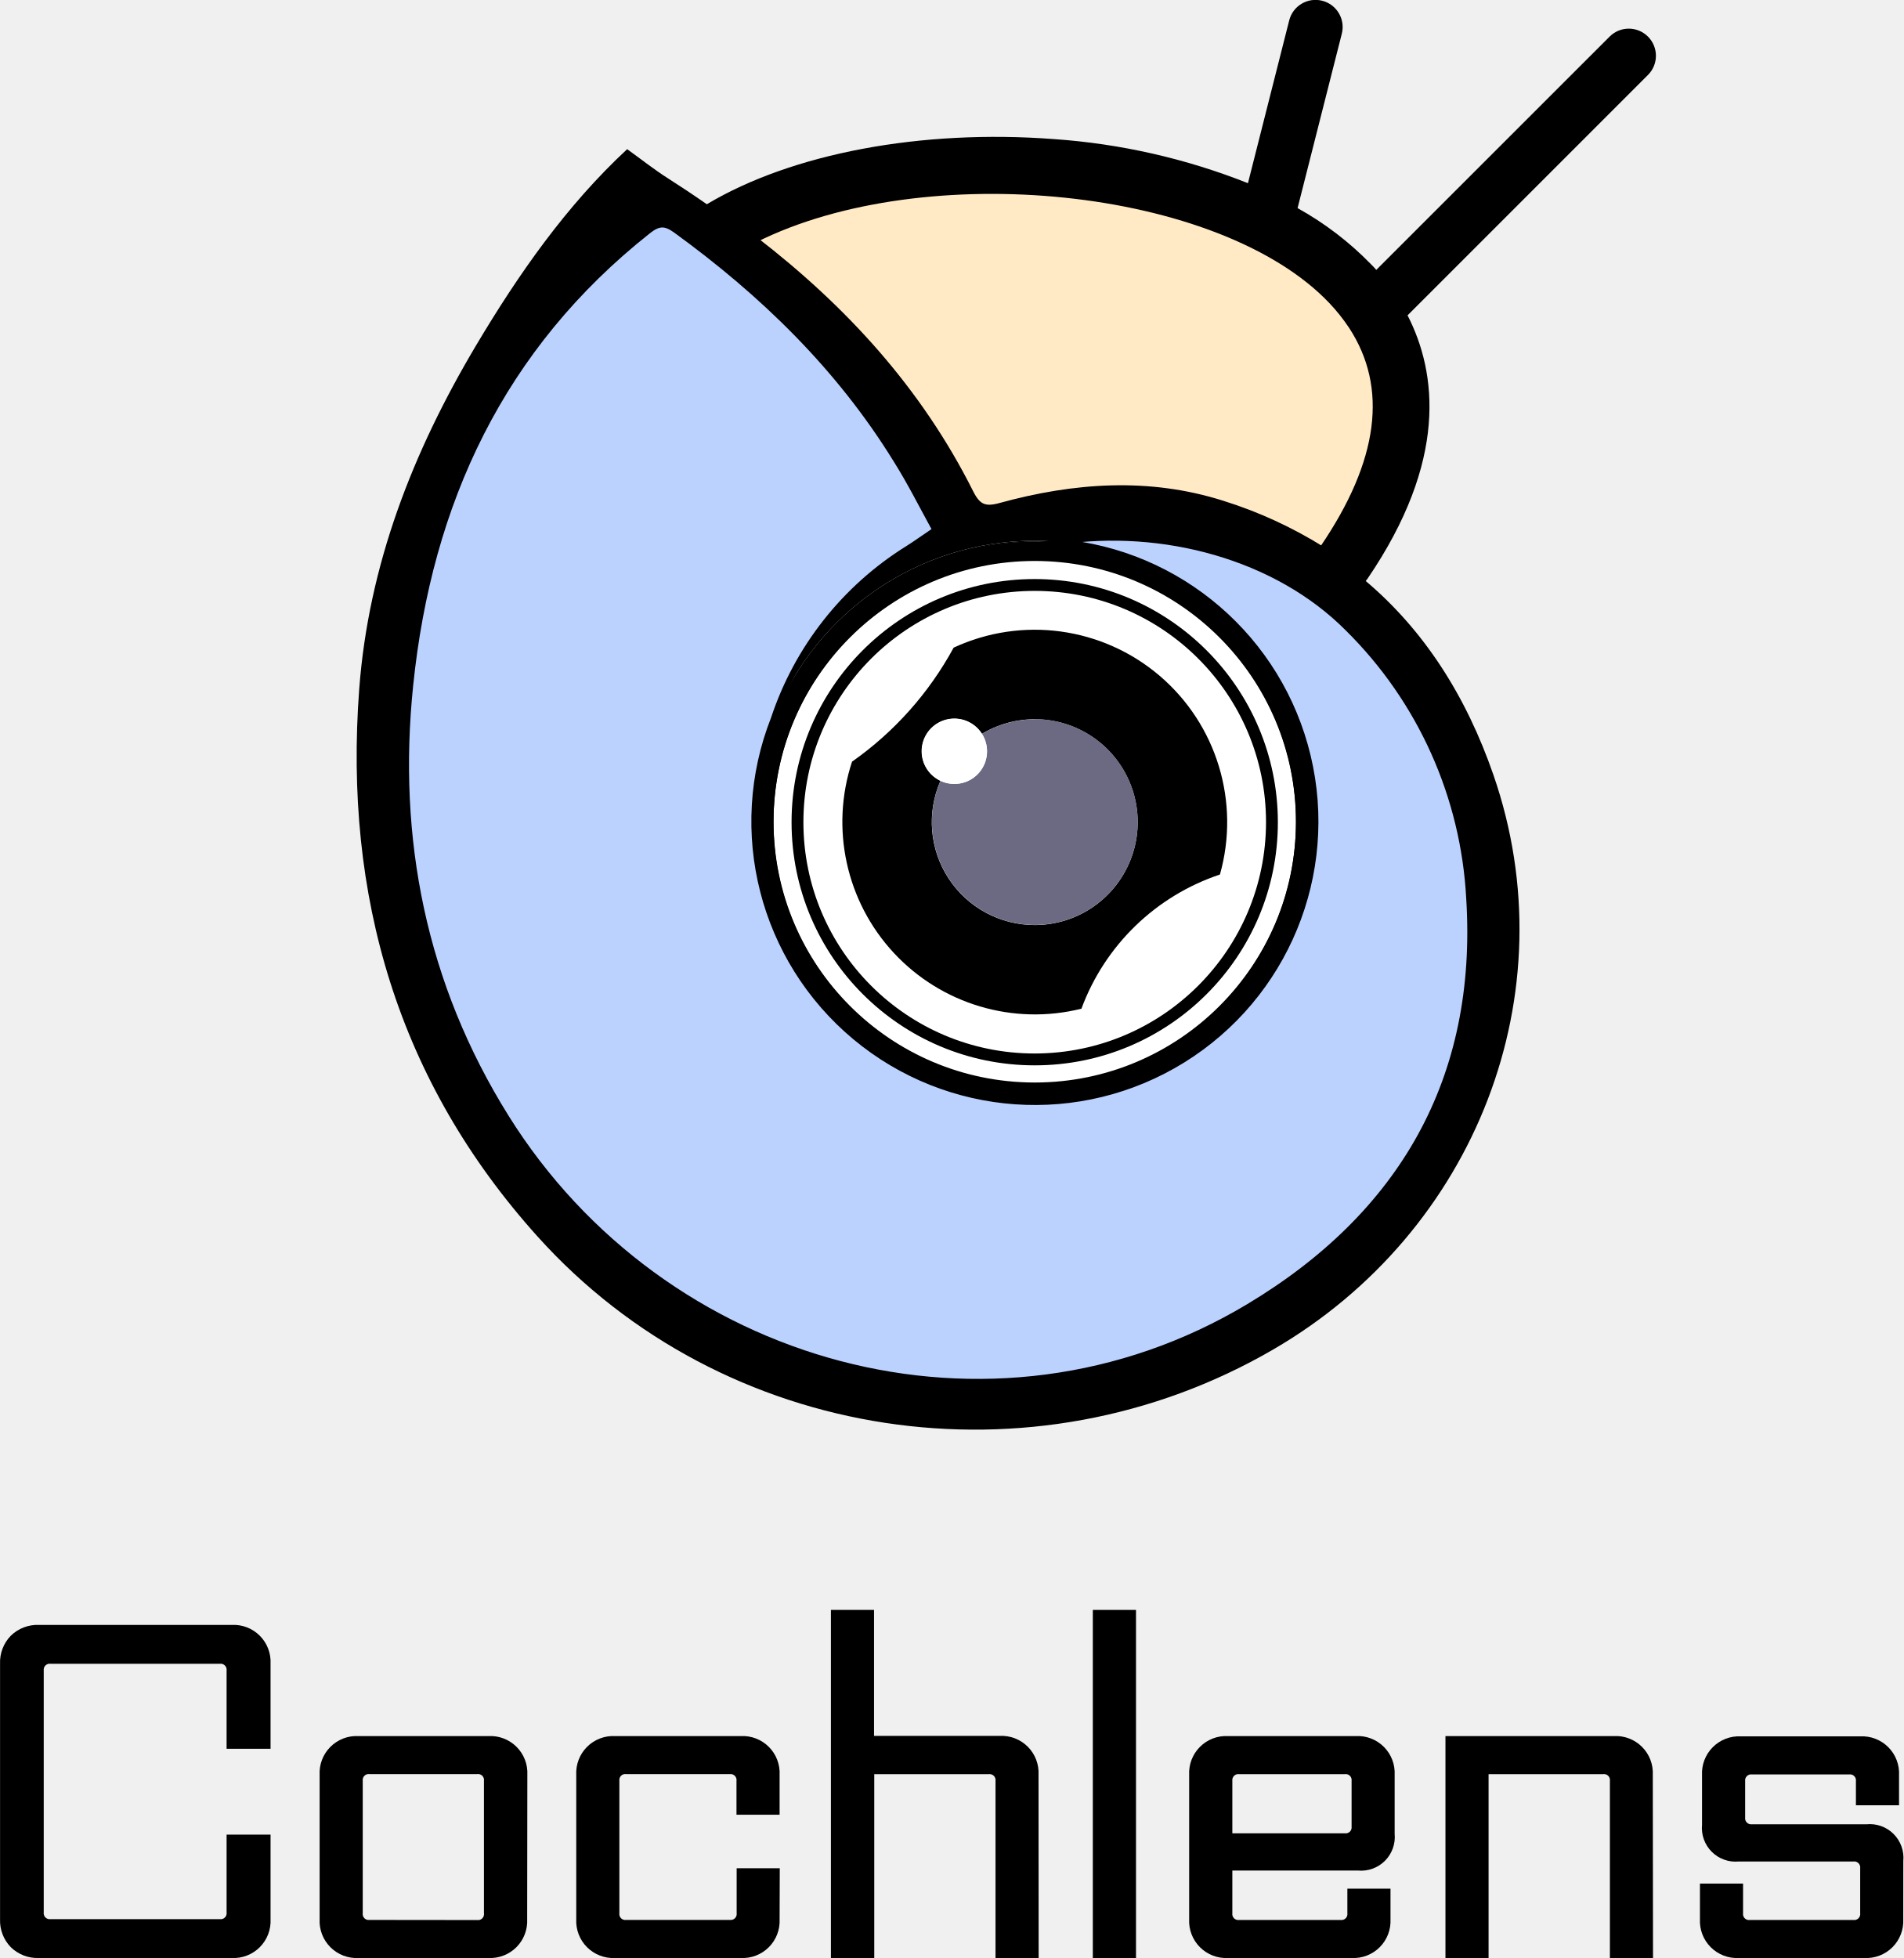
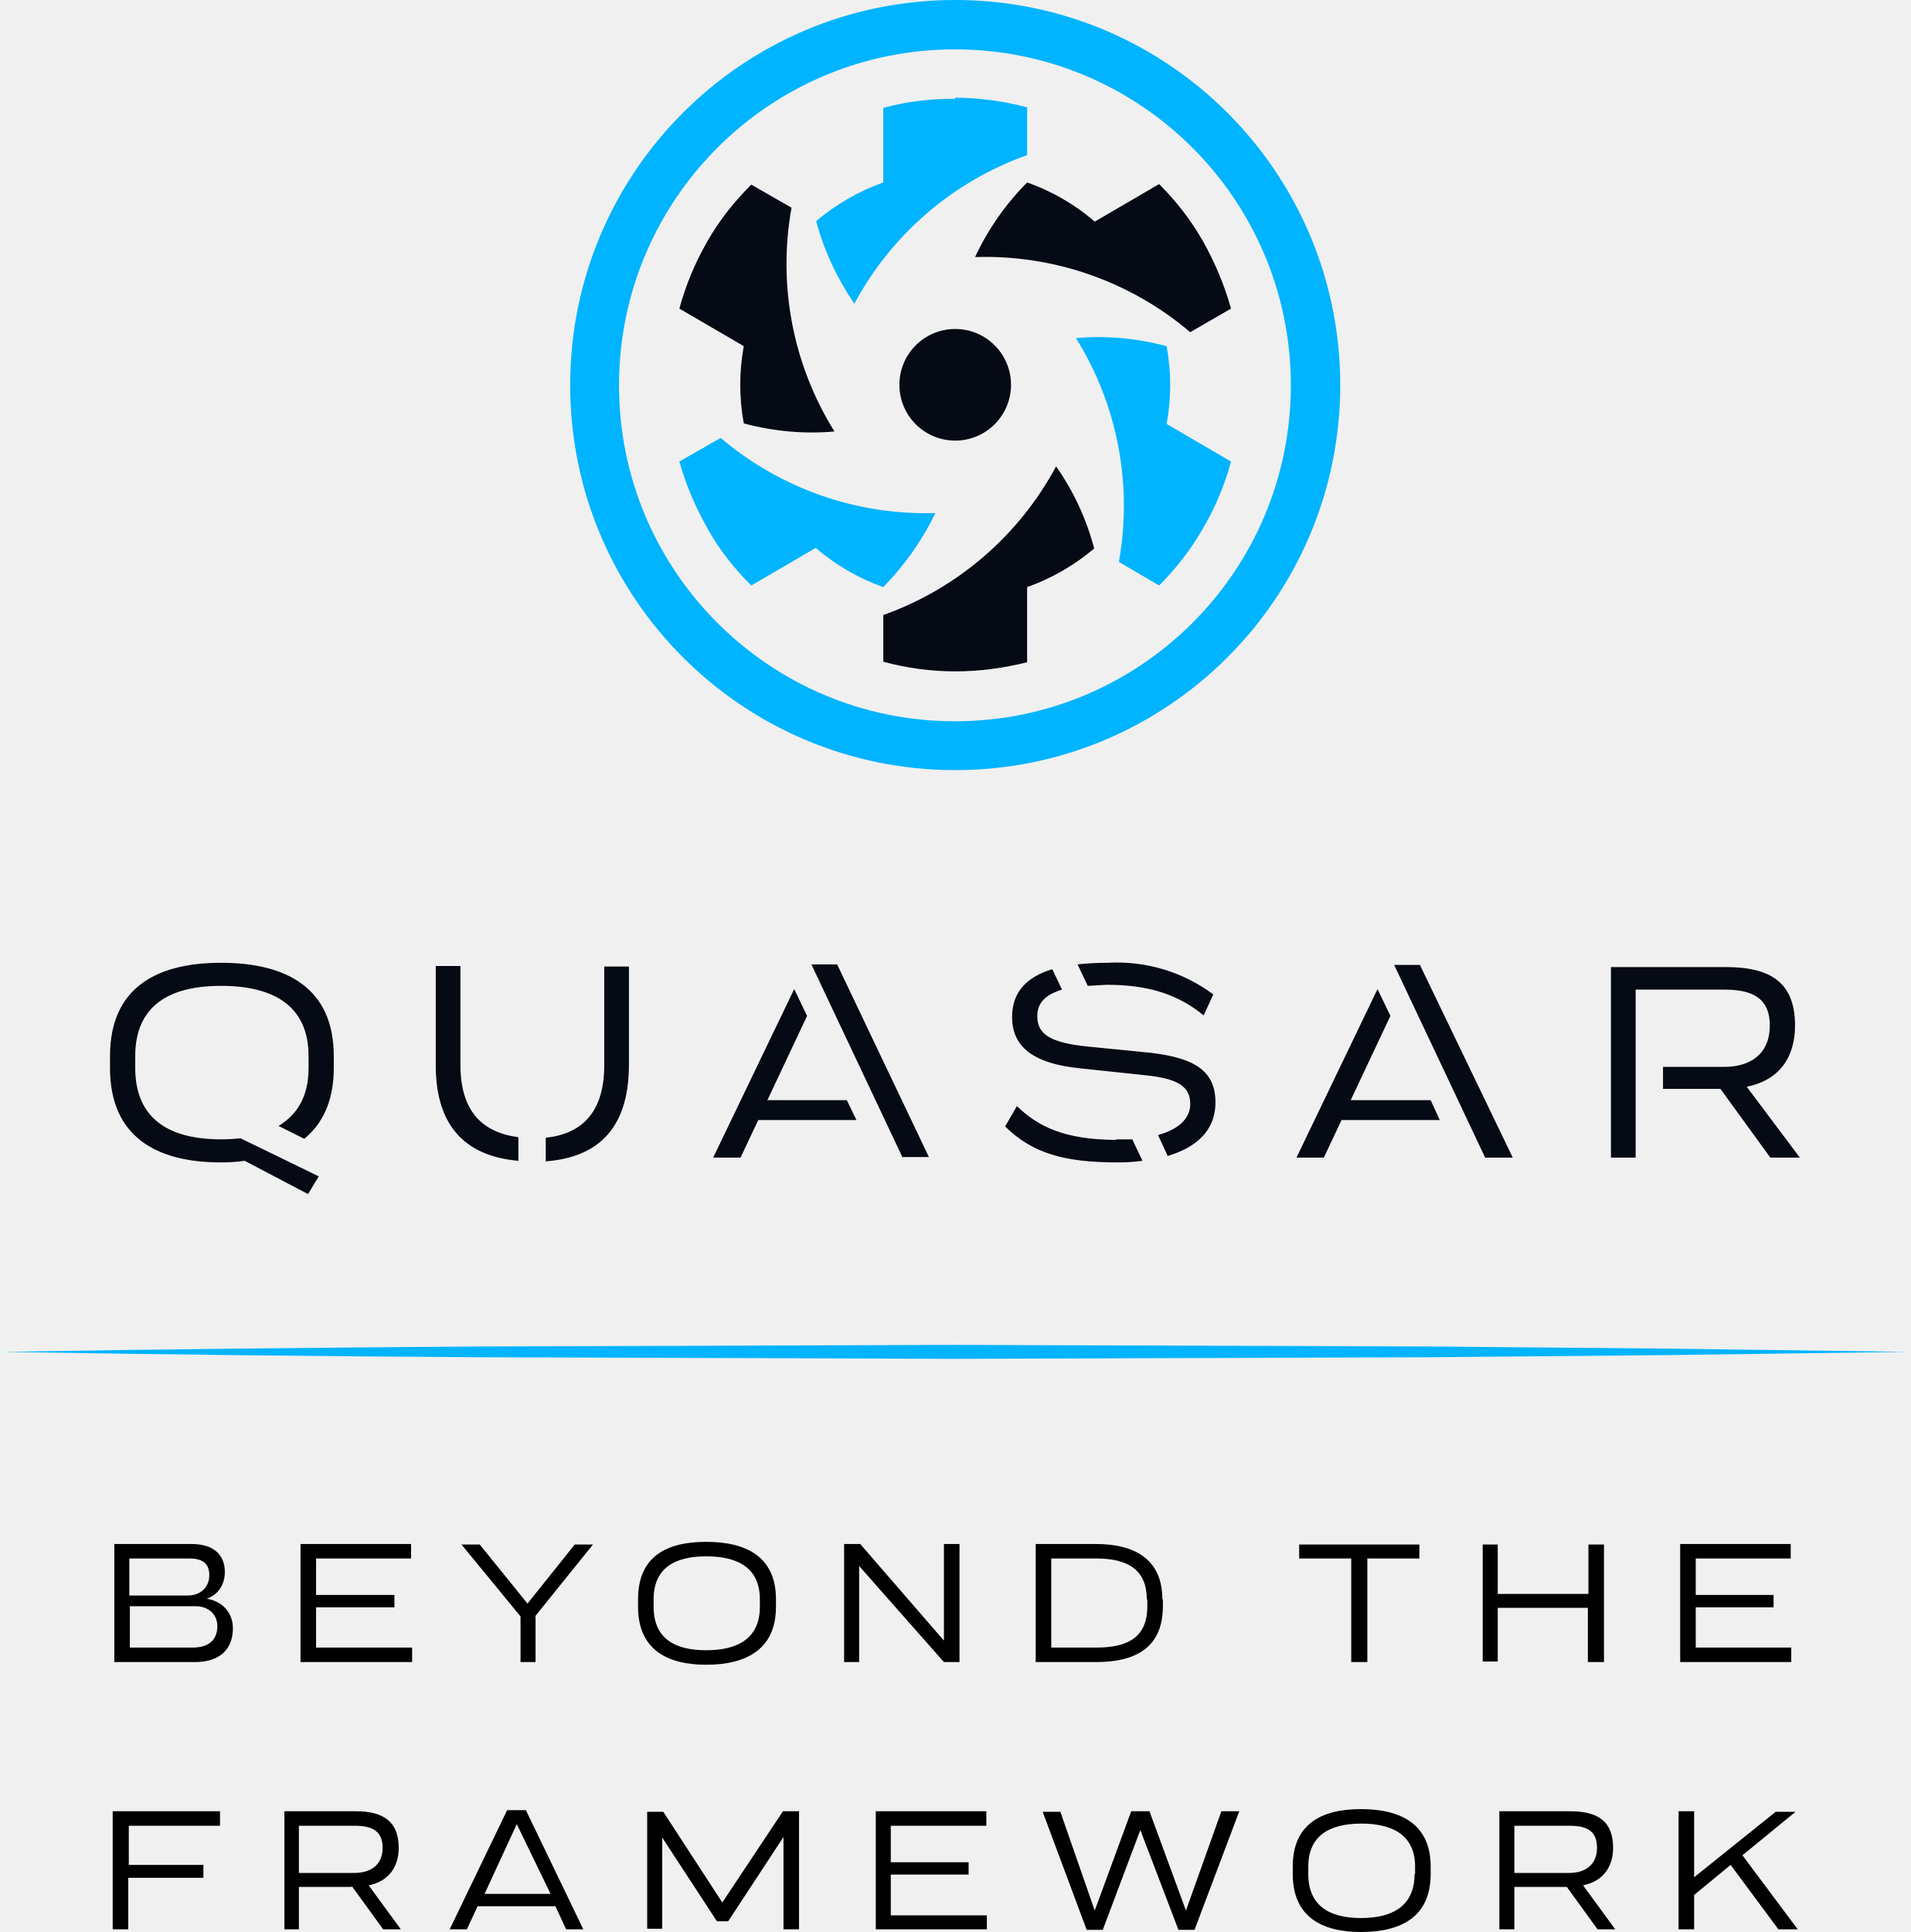
- <svg xmlns="http://www.w3.org/2000/svg" viewBox="0 0 339.01 348.76">
-   <defs>
-     <style>.cls-1{fill:#fff;}.cls-2{fill:#bbd2ff;}.cls-2,.cls-3{stroke:#000;stroke-miterlimit:10;}.cls-3{fill:#ffeac5;}.cls-4{fill:#6c6a83;}</style>
-   </defs>
-   <g id="Layer_2" data-name="Layer 2">
-     <g id="Layer_1-2" data-name="Layer 1">
-       <circle class="cls-1" cx="184.3" cy="146.28" r="46.52" transform="translate(-41.95 81.66) rotate(-22.5)" />
-       <path class="cls-2" d="M188.63,96.51A50,50,0,1,1,137.81,128a56.68,56.68,0,0,1,23.88-30.3c1.5-.94,2.94-2,4.88-3.3-2.31-4.19-4.44-8.47-7-12.53C149.44,65.46,135.89,52.28,120.34,41c-1.91-1.38-3.08-1.27-4.87.14C89.31,61.82,76.45,89.54,73.1,122c-2.84,27.43,2.32,53.39,17.06,77,27.9,44.7,86.49,61.17,132.26,33.72,27.22-16.32,41.25-40.51,39.24-72.66a73,73,0,0,0-21.58-48.1C227.36,99.14,207.09,93.75,188.63,96.51Z" />
-       <path class="cls-3" d="M172.91,87.77c1.29,2.56,2.52,3.07,5.29,2.3,13.1-3.6,26.39-4.56,39.49-.41a76.6,76.6,0,0,1,17.78,8.16l.11-.17C246.1,82.23,247.82,69,240.72,58.13l-.11-.16a32.73,32.73,0,0,0-3.43-4.29c-19.72-20.84-72.57-26.06-102.65-11C150.29,54.85,163.67,69.33,172.91,87.77Z" />
-       <path d="M184.3,196.26a50,50,0,0,0,4.33-99.75l-.68.1c-1.14-.08-2.28-.13-3.43-.13a50.06,50.06,0,0,0-48.1,36.43c.39-1.66.86-3.3,1.39-4.92a50,50,0,0,0,46.49,68.27Zm0-96.5a46.53,46.53,0,1,1-46.52,46.52A46.58,46.58,0,0,1,184.3,99.76Z" />
-       <path d="M184.52,96.48c1.15,0,2.29,0,3.43.13l.68-.1c-1.42-.13-2.87-.2-4.33-.2A50,50,0,0,0,137.81,128c-.53,1.62-1,3.26-1.39,4.92A50.06,50.06,0,0,1,184.52,96.48Z" />
-       <path d="M184.3,103.14a43.31,43.31,0,1,0,43.31,43.31A43.36,43.36,0,0,0,184.3,103.14Zm0,84.51a41.2,41.2,0,1,1,41.2-41.2A41.24,41.24,0,0,1,184.3,187.65Z" />
-       <path d="M293.53,6.52a4.82,4.82,0,0,0-6.83,0L245.14,48.07c-.31-.36-.63-.7-.94-1a56.35,56.35,0,0,0-13.08-10L239,6a4.83,4.83,0,0,0-9.37-2.37l-7.35,29a115.36,115.36,0,0,0-34.63-7.86C164.16,23,141.12,27.29,125.9,36.38Q122.48,34,119,31.78c-2.4-1.52-4.63-3.29-7.29-5.21-10.78,10-19.3,22.16-26.94,35-11.26,18.94-19.13,39.05-20.79,61.2-2.75,36.81,6.87,69.81,31.77,97.48,33.08,36.77,88.2,45,131,20.14,36.18-21,52.66-63.57,39.28-102.29-4.88-14.14-12.38-25.83-22.77-34.61a3.9,3.9,0,0,0,.31-.4c14.31-21,12.4-36.64,7.14-46.92l42.83-42.83A4.82,4.82,0,0,0,293.53,6.52ZM261.66,160c2,32.15-12,56.34-39.24,72.66-45.77,27.45-104.36,11-132.26-33.72-14.74-23.59-19.9-49.55-17.06-77,3.35-32.45,16.21-60.17,42.37-80.82,1.79-1.41,3-1.52,4.87-.14,15.55,11.25,29.1,24.43,39.27,40.83,2.52,4.06,4.65,8.34,7,12.53-1.94,1.32-3.38,2.36-4.88,3.3A56.68,56.68,0,0,0,137.81,128,50,50,0,0,1,184.3,96.31c1.46,0,2.91.07,4.33.2,18.46-2.76,38.73,2.63,51.45,15.42A73,73,0,0,1,261.66,160ZM235.58,97.65l-.11.17a76.6,76.6,0,0,0-17.78-8.16c-13.1-4.15-26.39-3.19-39.49.41-2.77.77-4,.26-5.29-2.3-9.24-18.44-22.62-32.92-38.38-45.1,30.08-15,82.93-9.83,102.65,11A32.73,32.73,0,0,1,240.61,58l.11.16C247.82,69,246.1,82.23,235.58,97.65Z" />
-       <path d="M184.3,96.48a50,50,0,1,0,50,50A50,50,0,0,0,184.3,96.48Zm0,96.5a46.53,46.53,0,1,1,46.53-46.53A46.58,46.58,0,0,1,184.3,193Z" />
-       <path d="M217.29,155.77a34.28,34.28,0,0,0-47.43-40.41,59.55,59.55,0,0,1-18.1,20.31,34.29,34.29,0,0,0,40.86,44A39.72,39.72,0,0,1,217.29,155.77Zm-33,9a18.33,18.33,0,0,1-16.78-25.69,5.82,5.82,0,1,1,7.39-8.37,18.33,18.33,0,1,1,9.39,34.06Z" />
-       <path class="cls-4" d="M184.3,128.13a18.18,18.18,0,0,0-9.39,2.59,5.82,5.82,0,0,1-7.39,8.37,18.33,18.33,0,1,0,16.78-11Z" />
-       <path class="cls-1" d="M174.91,130.72a5.81,5.81,0,1,0,.9,3.09A5.81,5.81,0,0,0,174.91,130.72Z" />
-       <path d="M48.19,341.84a6.59,6.59,0,0,1-6.92,6.92H6.93a6.78,6.78,0,0,1-5-1.92,6.77,6.77,0,0,1-1.92-5V296.35a6.77,6.77,0,0,1,1.92-5,6.78,6.78,0,0,1,5-1.92H41.27a6.59,6.59,0,0,1,6.92,6.92v15.14H40.36V297.56a1.07,1.07,0,0,0-1.2-1.21H9a1.07,1.07,0,0,0-1.21,1.21v43.07A1.07,1.07,0,0,0,9,341.84H39.16a1.06,1.06,0,0,0,1.2-1.21V326.78h7.83Z" />
-       <path d="M93.9,341.84A6.59,6.59,0,0,1,87,348.76H63.86a6.59,6.59,0,0,1-6.93-6.92V316.16a6.59,6.59,0,0,1,6.93-6.93H87a6.59,6.59,0,0,1,6.93,6.93ZM85,342a1.06,1.06,0,0,0,1.2-1.21V317.21A1.06,1.06,0,0,0,85,316H65.81a1.06,1.06,0,0,0-1.2,1.2v23.57a1.06,1.06,0,0,0,1.2,1.21Z" />
-       <path d="M138.86,341.84a6.59,6.59,0,0,1-6.93,6.92H109.56a6.59,6.59,0,0,1-6.92-6.92V316.16a6.59,6.59,0,0,1,6.92-6.93h22.37a6.59,6.59,0,0,1,6.93,6.93v7.08h-7.68v-6A1.07,1.07,0,0,0,130,316H111.52a1.06,1.06,0,0,0-1.2,1.2v23.57a1.06,1.06,0,0,0,1.2,1.21H130a1.07,1.07,0,0,0,1.21-1.21v-8h7.68Z" />
-       <path d="M185,348.76h-7.68V317.21a1.07,1.07,0,0,0-1.21-1.2H155.72v32.75H148v-62h7.68v22.44h22.37a6.59,6.59,0,0,1,6.93,6.93Z" />
-       <path d="M202.34,348.76h-7.69v-62h7.69Z" />
-       <path d="M247.67,341.84a6.59,6.59,0,0,1-6.93,6.92h-22a6.59,6.59,0,0,1-6.93-6.92V316.16a6.59,6.59,0,0,1,6.93-6.93h22.74a6.59,6.59,0,0,1,6.93,6.93v10.47a6,6,0,0,1-6.55,6.55H219.5v7.6a1.07,1.07,0,0,0,1.21,1.21h18.07a1.07,1.07,0,0,0,1.21-1.21v-4.37h7.68Zm-8.14-15.29a1.06,1.06,0,0,0,1.21-1.2v-8.14a1.06,1.06,0,0,0-1.21-1.2H220.71a1.07,1.07,0,0,0-1.21,1.2v9.34Z" />
-       <path d="M294.43,348.76h-7.68V317.21a1.06,1.06,0,0,0-1.21-1.2h-20.4v32.75h-7.68V309.23h30a6.59,6.59,0,0,1,6.93,6.93Z" />
-       <path d="M339,341.84a6.59,6.59,0,0,1-6.93,6.92H309.71a6.59,6.59,0,0,1-6.92-6.92v-6.33h7.68v5.27a1.06,1.06,0,0,0,1.2,1.21h18.45a1.07,1.07,0,0,0,1.21-1.21v-8a1.07,1.07,0,0,0-1.21-1.21H309.71a6,6,0,0,1-6.55-6.55v-8.81a6.59,6.59,0,0,1,6.93-6.93h21.24a6.59,6.59,0,0,1,6.92,6.93v5.35h-7.68v-4.3a1.06,1.06,0,0,0-1.2-1.2H312.05a1.07,1.07,0,0,0-1.21,1.2v6.48a1.07,1.07,0,0,0,1.21,1.2h20.41a6,6,0,0,1,6.55,6.55Z" />
-     </g>
-   </g>
+ <svg xmlns="http://www.w3.org/2000/svg" viewBox="0 0 356 360">
+   <path d="M43.4 303.4c0 3.8-2.3 6.3-7.1 6.3h-15v-22h14.4c4.3 0 6.2 2.2 6.2 5.2 0 2.6-1.5 4.4-3.4 5 2.8.4 4.9 2.5 4.9 5.5zm-8-13H24.1v6.9H35c2.1 0 4-1.3 4-3.8 0-2.2-1.3-3.1-3.7-3.1zm5.1 12.6c0-2.3-1.8-3.7-4-3.7H24.2v7.7h11.7c3.4 0 4.6-1.8 4.6-4zm36.3 4v2.7H56v-22h20.6v2.7H58.9v6.8h14.6v2.3H58.9v7.5h17.9zm23-5.8v8.5H97v-8.5l-11-13.4h3.4l8.9 11 8.8-11h3.4l-10.8 13.4zm19.1-1.8V298c0-7.9 5.2-10.7 12.7-10.7 7.5 0 13 2.8 13 10.7v1.4c0 7.9-5.5 10.8-13 10.8s-12.7-3-12.7-10.8zm22.7 0V298c0-5.7-3.9-8-10-8-6 0-9.8 2.3-9.8 8v1.4c0 5.8 3.8 8.1 9.8 8.1 6 0 10-2.3 10-8.1zm37.2-11.6v21.9h-2.9l-15.8-17.9v17.9h-2.8v-22h3l15.6 18v-18h2.9zm37.9 10.2v1.3c0 7.8-5.2 10.4-12.4 10.4H193v-22h11.2c7.2 0 12.4 2.8 12.4 10.3zm-3 0c0-5.3-3.3-7.6-9.4-7.6h-8.4V307h8.4c6 0 9.5-2 9.5-7.7V298zm50.8-7.6h-9.7v19.3h-3v-19.3h-9.7v-2.6h22.4v2.6zm34.4-2.6v21.9h-3v-10.1h-16.8v10h-2.8v-21.8h2.8v9.2H296v-9.2h2.9zm34.9 19.2v2.7h-20.7v-22h20.6v2.7H316v6.8h14.5v2.3H316v7.5h17.8zM24 340.2v7.3h13.9v2.4h-14v9.6H21v-22h20v2.7H24zm41.5 11.4h-9.8v7.9H53v-22h13.3c5.1 0 8 1.9 8 6.8 0 3.7-2 6.3-5.6 7l6 8.2h-3.3l-5.8-8zm-9.8-2.6H66c3.1 0 5.3-1.5 5.3-4.7 0-3.3-2.2-4.1-5.3-4.1H55.7v8.8zm47.9 6.2H89l-2 4.3h-3.2l10.7-22.2H98l10.7 22.2h-3.2l-2-4.3zm-1-2.3l-6.3-13-6 13h12.2zm46.3-15.3v21.9H146v-17.2L135.7 358h-2.1l-10.2-15.6v17h-2.8v-21.8h3l11 16.9 11.3-17h3zm35 19.3v2.6h-20.7v-22h20.6v2.7H166v6.8h14.5v2.3H166v7.6h17.8zm47-19.3l-8.3 22h-3l-7.1-18.6-7 18.6h-3l-8.2-22h3.3L204 356l6.8-18.5h3.4L221 356l6.6-18.5h3.3zm10 11.6v-1.4c0-7.8 5.2-10.7 12.7-10.7 7.6 0 13 2.9 13 10.7v1.4c0 7.9-5.4 10.8-13 10.8-7.5 0-12.7-3-12.7-10.8zm22.8 0v-1.4c0-5.7-4-8-10-8s-9.9 2.3-9.9 8v1.4c0 5.8 3.8 8.2 9.8 8.2 6.1 0 10-2.4 10-8.2zm28.3 2.4h-9.8v7.9h-2.8v-22h13.2c5.2 0 8 1.9 8 6.8 0 3.7-2 6.3-5.6 7l6 8.2h-3.3l-5.8-8zm-9.8-2.6h10.2c3 0 5.2-1.5 5.2-4.7 0-3.3-2.1-4.1-5.2-4.1h-10.2v8.8zm40.3-1.5l-6.8 5.6v6.4h-2.9v-22h2.9v12.3l15.2-12.2h3.7l-9.9 8.1 10.3 13.8h-3.6l-8.9-12z" />
+   <path fill="#050A14" d="M188.4 71.7a10.4 10.4 0 01-20.8 0 10.4 10.4 0 1120.8 0zM224.2 45c-2.2-3.9-5-7.5-8.2-10.7l-12 7c-3.7-3.2-8-5.7-12.6-7.3a49.4 49.4 0 00-9.7 13.9 59 59 0 0140.1 14l7.6-4.4a57 57 0 00-5.2-12.5zM178 125.1c4.5 0 9-.6 13.4-1.7v-14a40 40 0 0012.5-7.2 47.7 47.7 0 00-7.1-15.3 59 59 0 01-32.2 27.7v8.7c4.4 1.2 8.9 1.8 13.4 1.8zM131.8 45c-2.3 4-4 8.1-5.2 12.5l12 7a40 40 0 000 14.4c5.7 1.5 11.3 2 16.9 1.5a59 59 0 01-8-41.7l-7.5-4.3c-3.2 3.2-6 6.7-8.2 10.6z" />
+   <path fill="#00B4FF" d="M224.2 98.4c2.3-3.9 4-8 5.2-12.4l-12-7a40 40 0 000-14.5c-5.7-1.5-11.3-2-16.9-1.5a59 59 0 018 41.7l7.5 4.4c3.2-3.2 6-6.8 8.2-10.7zm-92.4 0c2.2 4 5 7.5 8.2 10.7l12-7a40 40 0 0012.6 7.3c4-4.1 7.3-8.8 9.7-13.8a59 59 0 01-40-14l-7.7 4.4c1.2 4.3 3 8.5 5.2 12.4zm46.2-80c-4.5 0-9 .5-13.4 1.7V34a40 40 0 00-12.5 7.2c1.5 5.7 4 10.8 7.1 15.4a59 59 0 0132.2-27.7V20a53.3 53.3 0 00-13.4-1.8z" />
+   <path fill="#00B4FF" d="M178 9.2a62.6 62.6 0 11-.1 125.2A62.6 62.6 0 01178 9.2m0-9.2a71.7 71.7 0 100 143.5A71.7 71.7 0 00178 0z" />
+   <path fill="#050A14" d="M96.6 212v4.3c-9.2-.8-15.4-5.8-15.4-17.8V180h4.6v18.4c0 8.6 4 12.6 10.8 13.5zm16-31.9v18.4c0 8.9-4.3 12.8-10.9 13.5v4.4c9.2-.7 15.5-5.6 15.5-18v-18.3h-4.7zM62.2 199v-2.2c0-12.7-8.8-17.4-21-17.4-12.1 0-20.7 4.7-20.7 17.4v2.2c0 12.8 8.6 17.6 20.7 17.6 1.5 0 3-.1 4.4-.3l11.8 6.2 2-3.3-8.2-4-6.4-3.1a32 32 0 01-3.6.2c-9.8 0-16-3.9-16-13.3v-2.2c0-9.3 6.2-13.1 16-13.1 9.9 0 16.3 3.8 16.3 13.1v2.2c0 5.3-2.1 8.7-5.6 10.8l4.8 2.4c3.4-2.8 5.5-7 5.5-13.2zM168 215.6h5.1L156 179.7h-4.8l17 36zM143 205l7.4-15.7-2.4-5-15.1 31.4h5.1l3.3-7h18.3l-1.8-3.7H143zm133.7 10.7h5.2l-17.3-35.9h-4.8l17 36zm-25-10.7l7.4-15.7-2.4-5-15.1 31.4h5.1l3.3-7h18.3l-1.7-3.7h-14.8zm73.8-2.5c6-1.2 9-5.4 9-11.4 0-8-4.5-10.9-12.9-10.9h-21.4v35.5h4.6v-31.3h16.5c5 0 8.5 1.4 8.5 6.7 0 5.2-3.5 7.7-8.5 7.7h-11.4v4.1h10.7l9.3 12.8h5.5l-9.9-13.2zm-117.4 9.9c-9.7 0-14.7-2.5-18.6-6.3l-2.2 3.8c5.1 5 11 6.7 21 6.7 1.6 0 3.1-.1 4.6-.3l-1.9-4h-3zm18.4-7c0-6.4-4.7-8.6-13.8-9.4l-10.1-1c-6.7-.7-9.3-2.2-9.3-5.6 0-2.5 1.4-4 4.6-5l-1.8-3.8c-4.7 1.4-7.5 4.2-7.5 8.9 0 5.2 3.4 8.7 13 9.6l11.3 1.2c6.4.6 8.9 2 8.9 5.4 0 2.7-2.1 4.7-6 5.8l1.8 3.9c5.3-1.6 8.9-4.7 8.9-10zm-20.3-21.9c7.9 0 13.3 1.8 18.1 5.7l1.8-3.9a30 30 0 00-19.6-5.9c-2 0-4 .1-5.7.3l1.9 4 3.5-.2z" />
+   <path fill="#00B4FF" d="M.5 251.9c29.6-.5 59.2-.8 88.8-1l88.7-.3 88.7.3 44.4.4 44.4.6-44.4.6-44.4.4-88.7.3-88.7-.3a7981 7981 0 01-88.8-1z" />
+   <path fill="none" d="M-565.2 324H-252v15.8h-313.2z" />
</svg>
